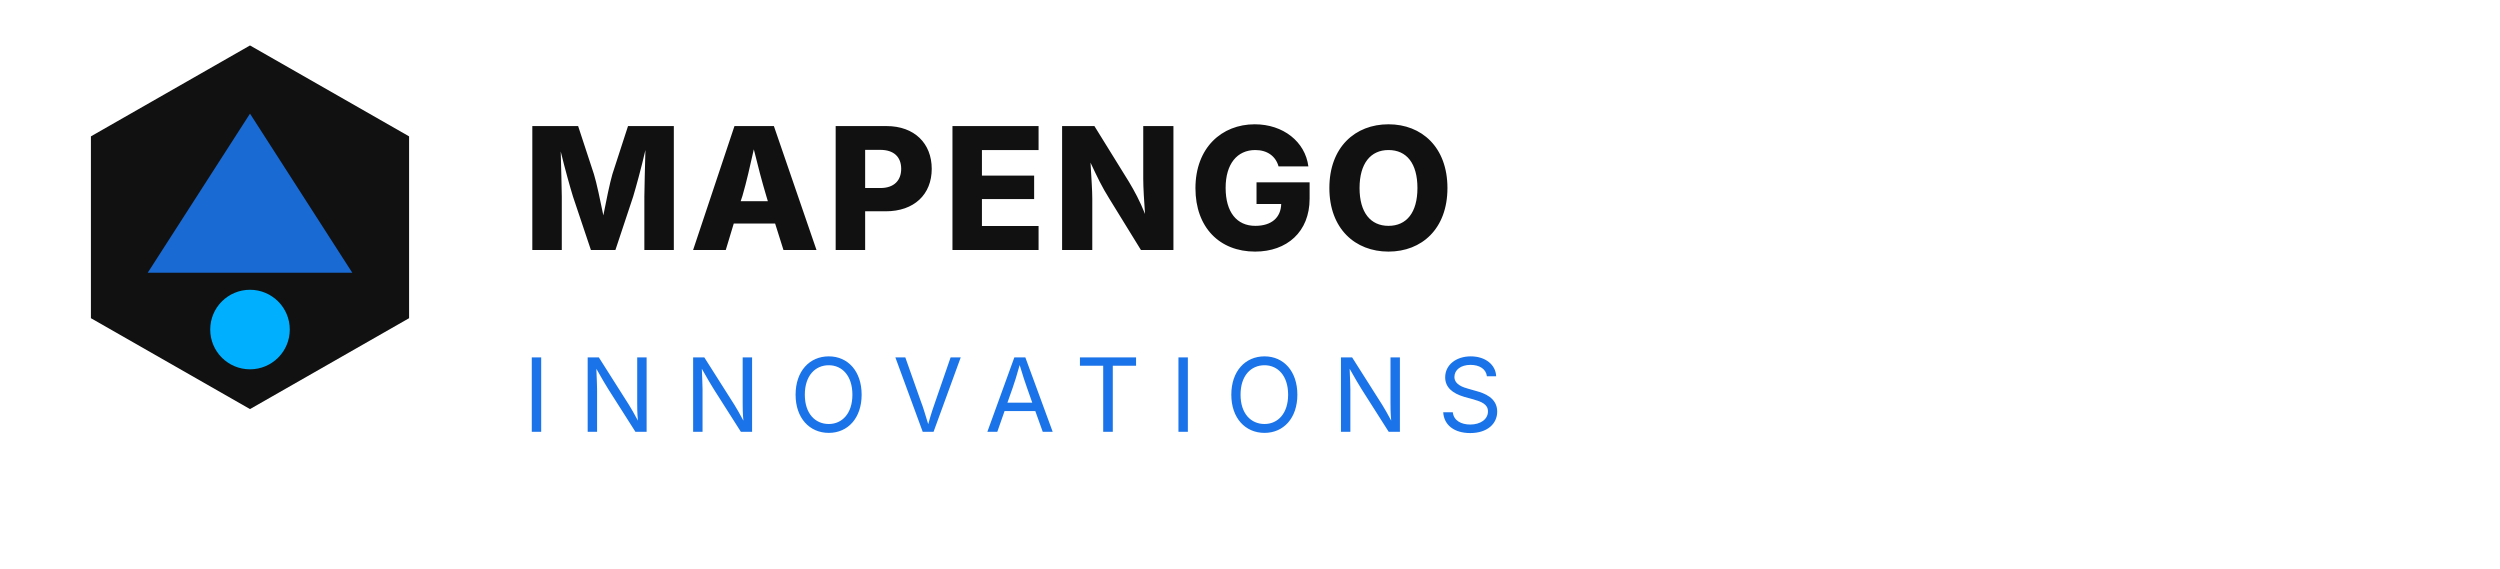
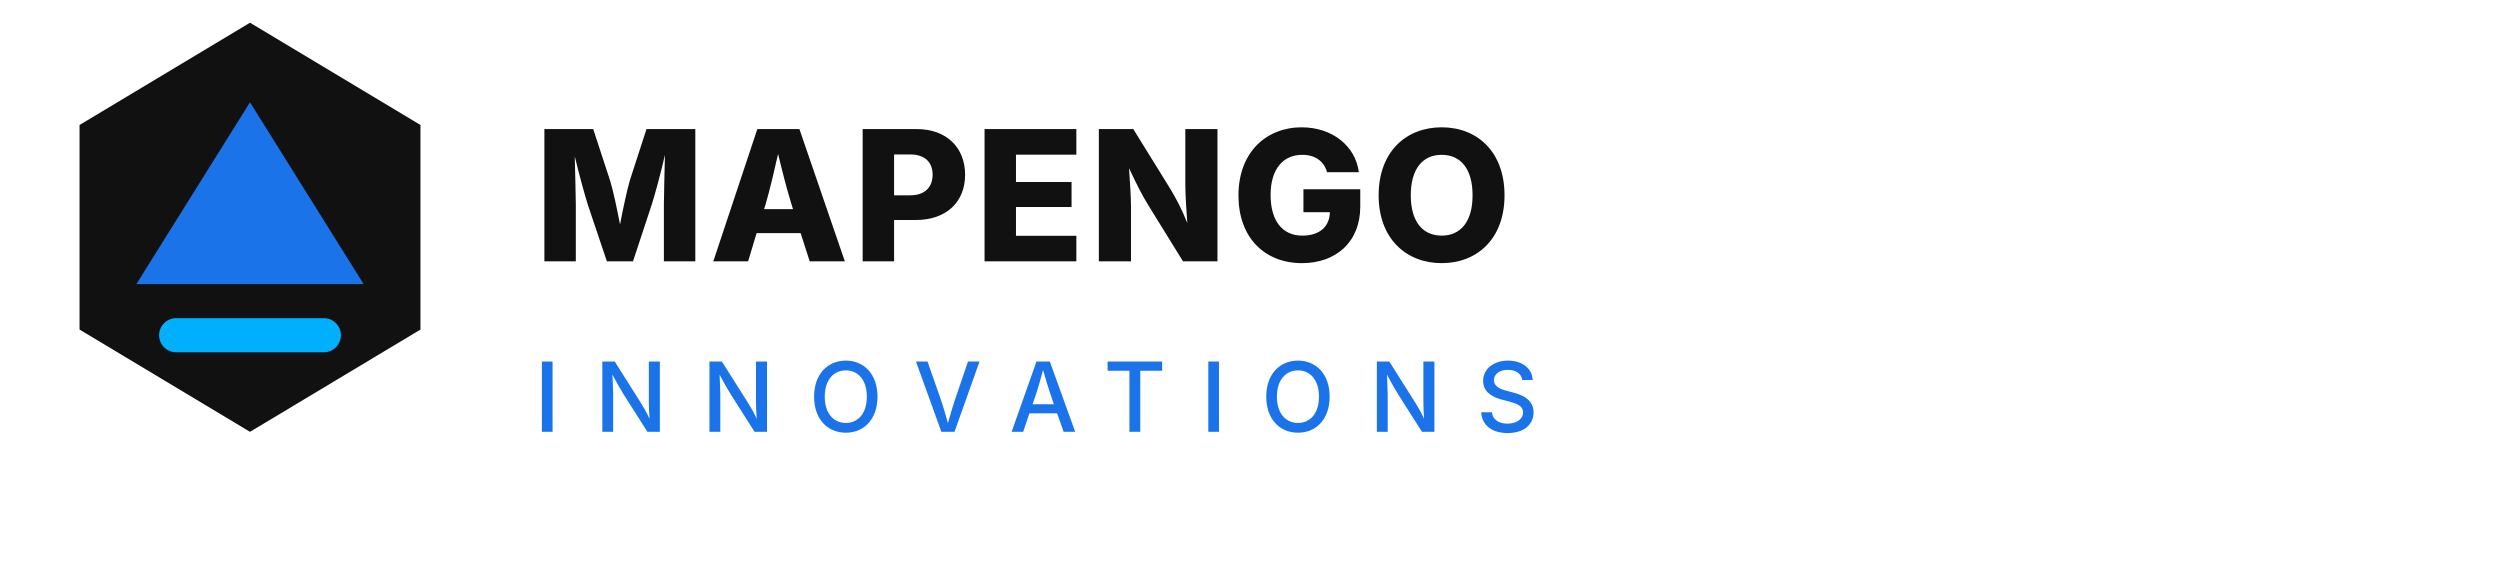
- <svg xmlns="http://www.w3.org/2000/svg" viewBox="0 0 220 50" fill="none">
+ <svg xmlns="http://www.w3.org/2000/svg" viewBox="0 0 220 50" fill="none" role="img" aria-labelledby="logo-title">
  <g transform="translate(0,0)">
-     <polygon points="22,4 36,12 36,28 22,36 8,28 8,12" fill="#111111" />
-     <polygon points="22,10 31,24 13,24" fill="#1a73e8" opacity="0.9" />
-     <circle cx="22" cy="29" r="3.5" fill="#00b0ff" />
+     <polygon points="22,2 37,11 37,29 22,38 7,29 7,11" fill="#111111" />
+     <polygon points="22,9 32,25 12,25" fill="#1a73e8" />
+     <rect x="14" y="28" width="16" height="3" rx="1.5" fill="#00b0ff" />
  </g>
-   <text x="46" y="22" font-family="Syne, Inter, Arial, sans-serif" font-weight="800" font-size="15" fill="#111111" letter-spacing="0.5">MAPENGO</text>
-   <text x="46" y="38" font-family="Inter, Arial, sans-serif" font-weight="400" font-size="9" fill="#1a73e8" letter-spacing="2.5">INNOVATIONS</text>
+   <text x="47" y="23" font-family="Syne, Inter, Arial, sans-serif" font-weight="800" font-size="16" fill="#111111" letter-spacing="0.3">MAPENGO</text>
+   <text x="47" y="38" font-family="Inter, Arial, sans-serif" font-weight="500" font-size="8.5" fill="#1a73e8" letter-spacing="3">INNOVATIONS</text>
</svg>
